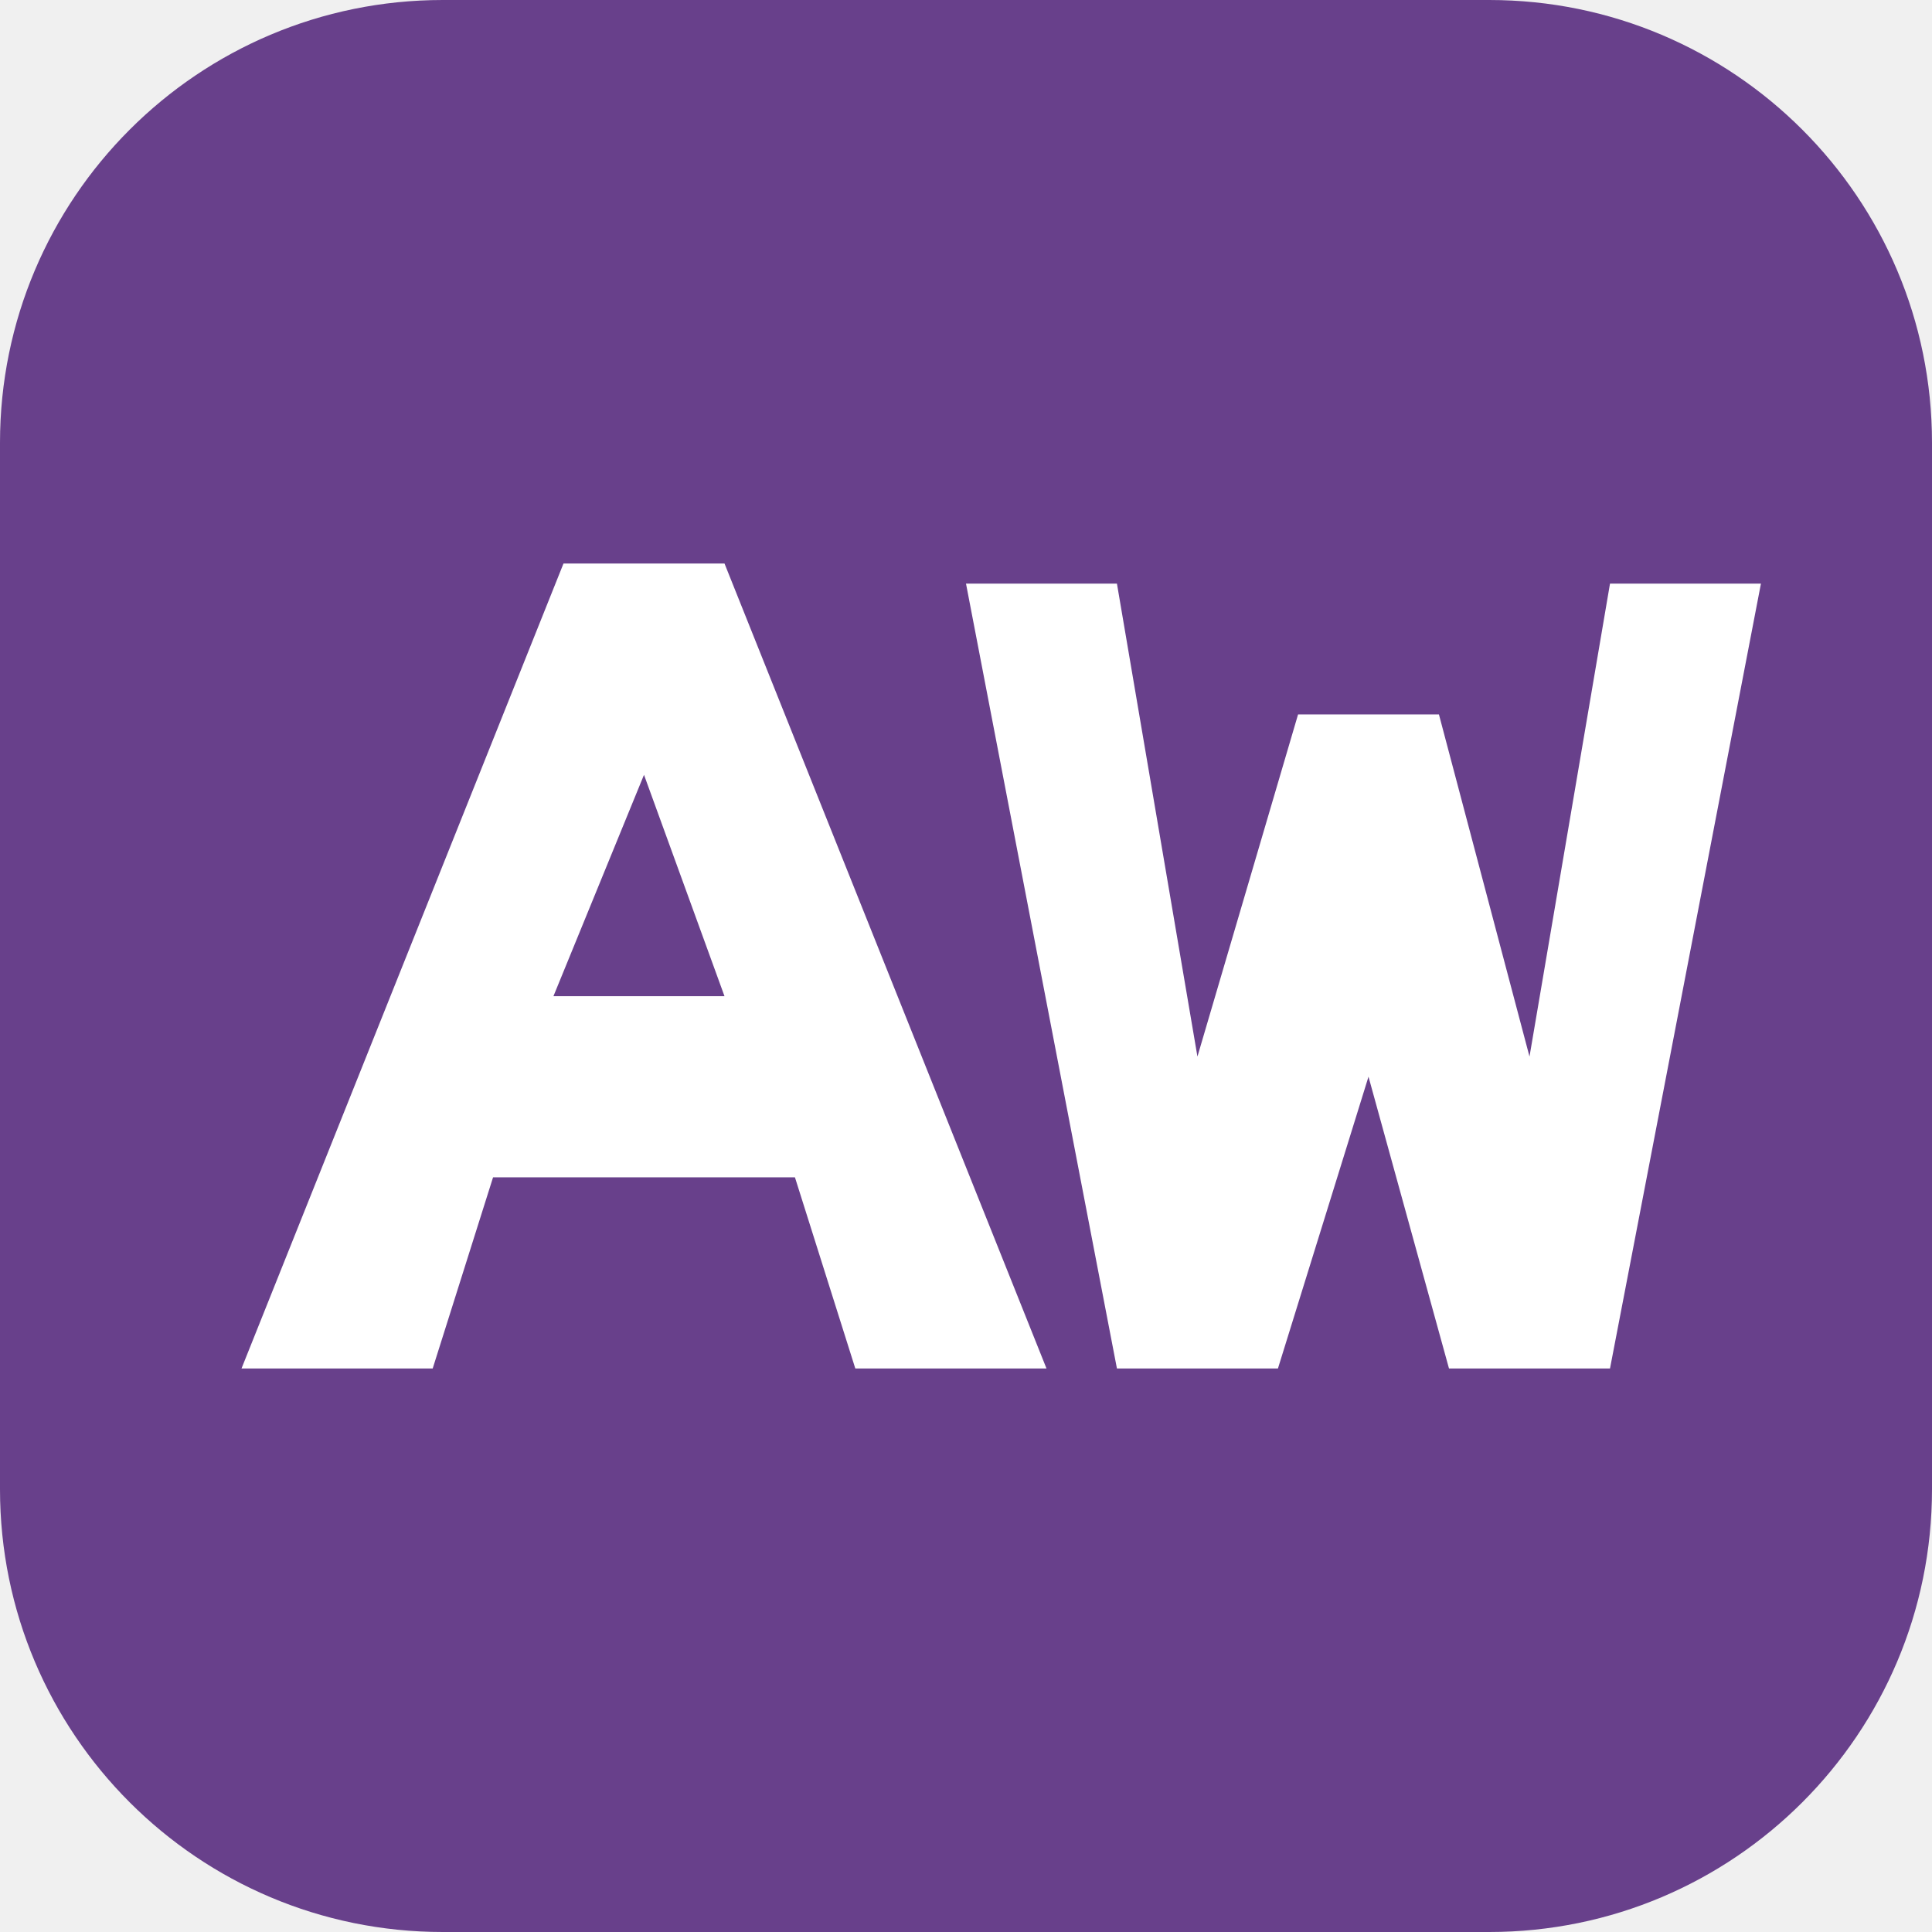
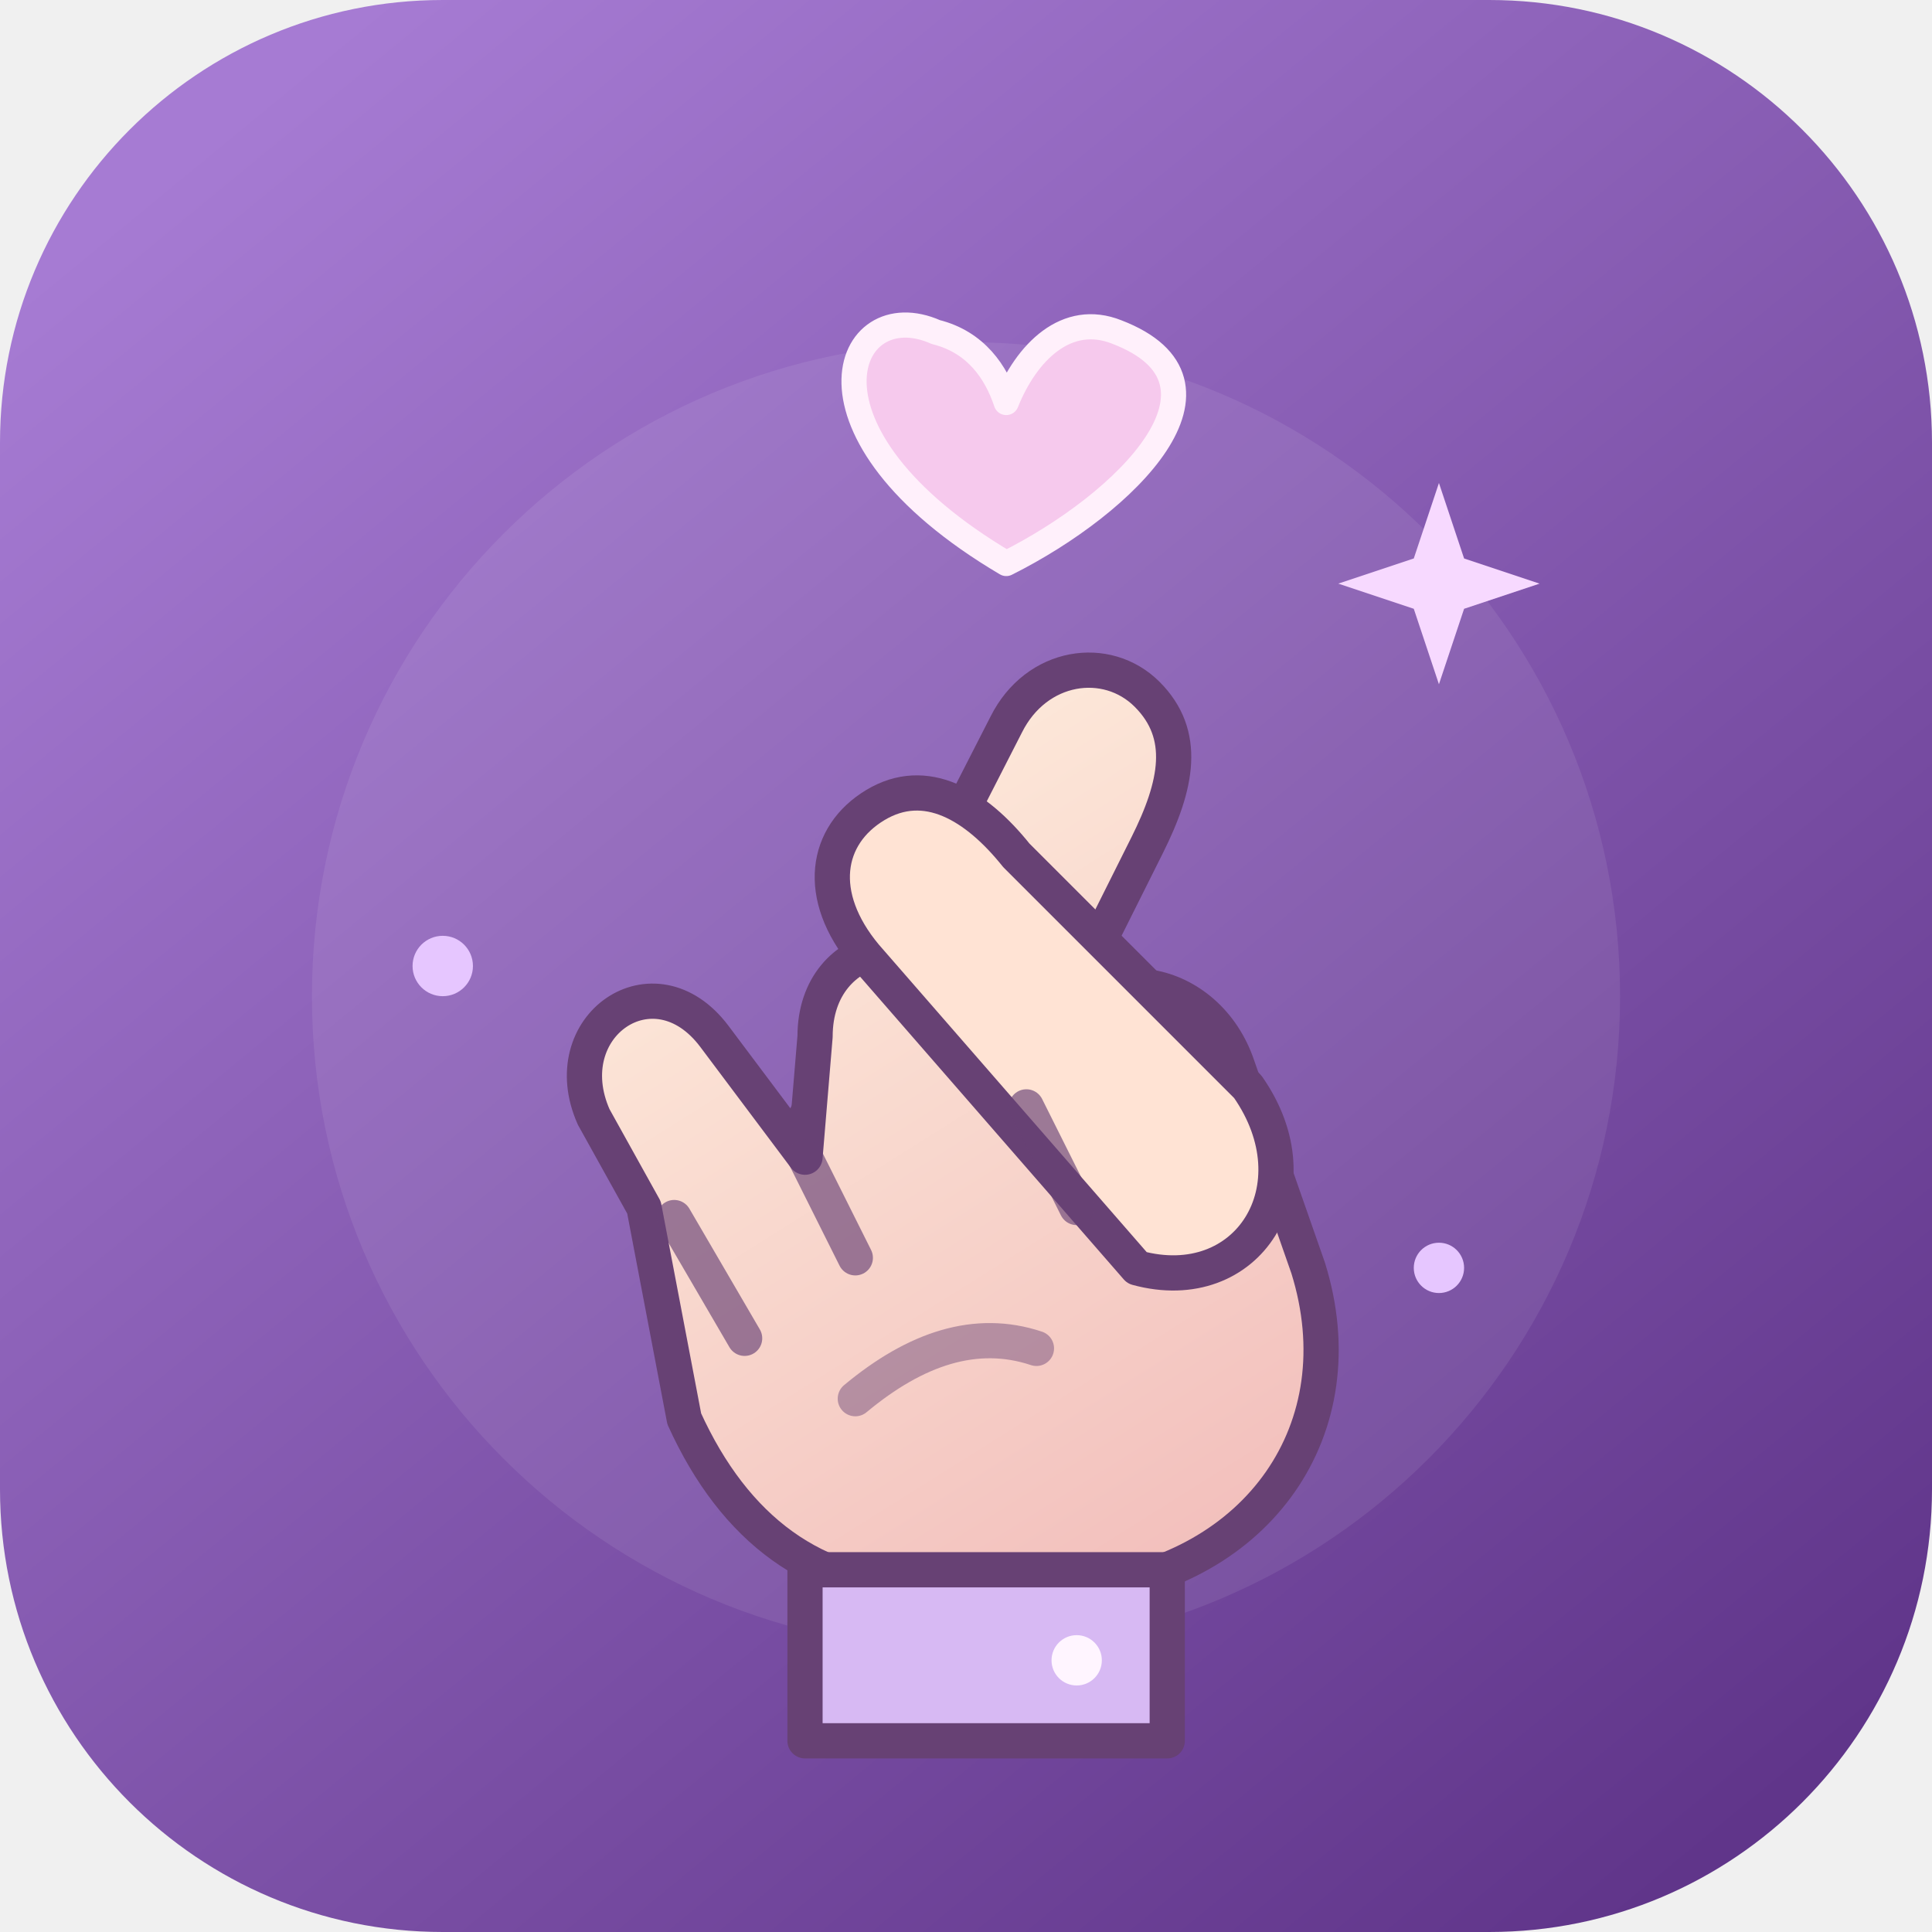
<svg xmlns="http://www.w3.org/2000/svg" viewBox="0 0 192 192">
-   <rect width="192" height="192" rx="44" fill="#68408b" />
-   <path d="M24 136 56 56h16l32 80H85l-6-19H49l-6 19Zm31-37h17l-8-22Z" fill="#fff" />
-   <path d="M96 58h15l8 47 10-34h14l9 34 8-47h15l-15 78h-16l-8-29-9 29h-16Z" fill="#fff" />
+   <defs>
+     <linearGradient id="bg" x1="25" y1="10" x2="169" y2="185" gradientUnits="userSpaceOnUse">
+       <stop stop-color="#a67bd3" />
+       <stop offset="1" stop-color="#60358a" />
+     </linearGradient>
+     <linearGradient id="skin" x1="70" y1="67" x2="124" y2="153" gradientUnits="userSpaceOnUse">
+       <stop stop-color="#fff0df" />
+       <stop offset="1" stop-color="#f2bfbc" />
+     </linearGradient>
+   </defs>
+   <rect width="192" height="192" rx="44" fill="url(#bg)" />
+   <circle cx="96" cy="99" r="65" fill="#fff" opacity=".08" />
+   <path d="m143 48 2.5 7.5L153 58l-7.5 2.5L143 68l-2.5-7.5L133 58l7.5-2.5Z" fill="#f7d9ff" />
+   <circle cx="44" cy="96" r="3" fill="#e6c6ff" />
+   <circle cx="143" cy="126" r="2.5" fill="#e6c6ff" />
+   <path d="M100 56C78 43 84 29 93 33c4 1 6 4 7 7 2-5 6-9 11-7 13 5 1 17-11 23Z" fill="#f6c9ed" stroke="#fff0fb" stroke-width="2.5" stroke-linejoin="round" />
+   <g stroke="#674174" stroke-width="3.5" stroke-linecap="round" stroke-linejoin="round">
+     <path d="m77 117 23-45c3-6 10-7 14-3s3 9 0 15l-19 38" fill="url(#skin)" />
+     <path d="m64 120-5-9c-4-9 6-16 12-8l9 12 1-12c0-10 12-12 16-3l5 10 3-7c4-8 15-6 18 3l7 20c5 16-5 30-22 32H92c-11 0-19-6-24-17Z" fill="url(#skin)" />
+     <path d="m113 126-27-31c-5-6-4-12 1-15 5-3 10 0 14 5l23 23c7 10 0 21-11 18Z" fill="#ffe3d4" />
+     <path d="m80 115 5 10m17-15 5 10m-40 1 7 12" fill="none" opacity=".65" />
+     <path d="M85 139c6-5 12-7 18-5" fill="none" opacity=".45" />
+     <path d="M80 156h36v17H80Z" fill="#d7b9f3" />
+   </g>
+   <circle cx="107" cy="165" r="2.5" fill="#fff5ff" />
</svg>
